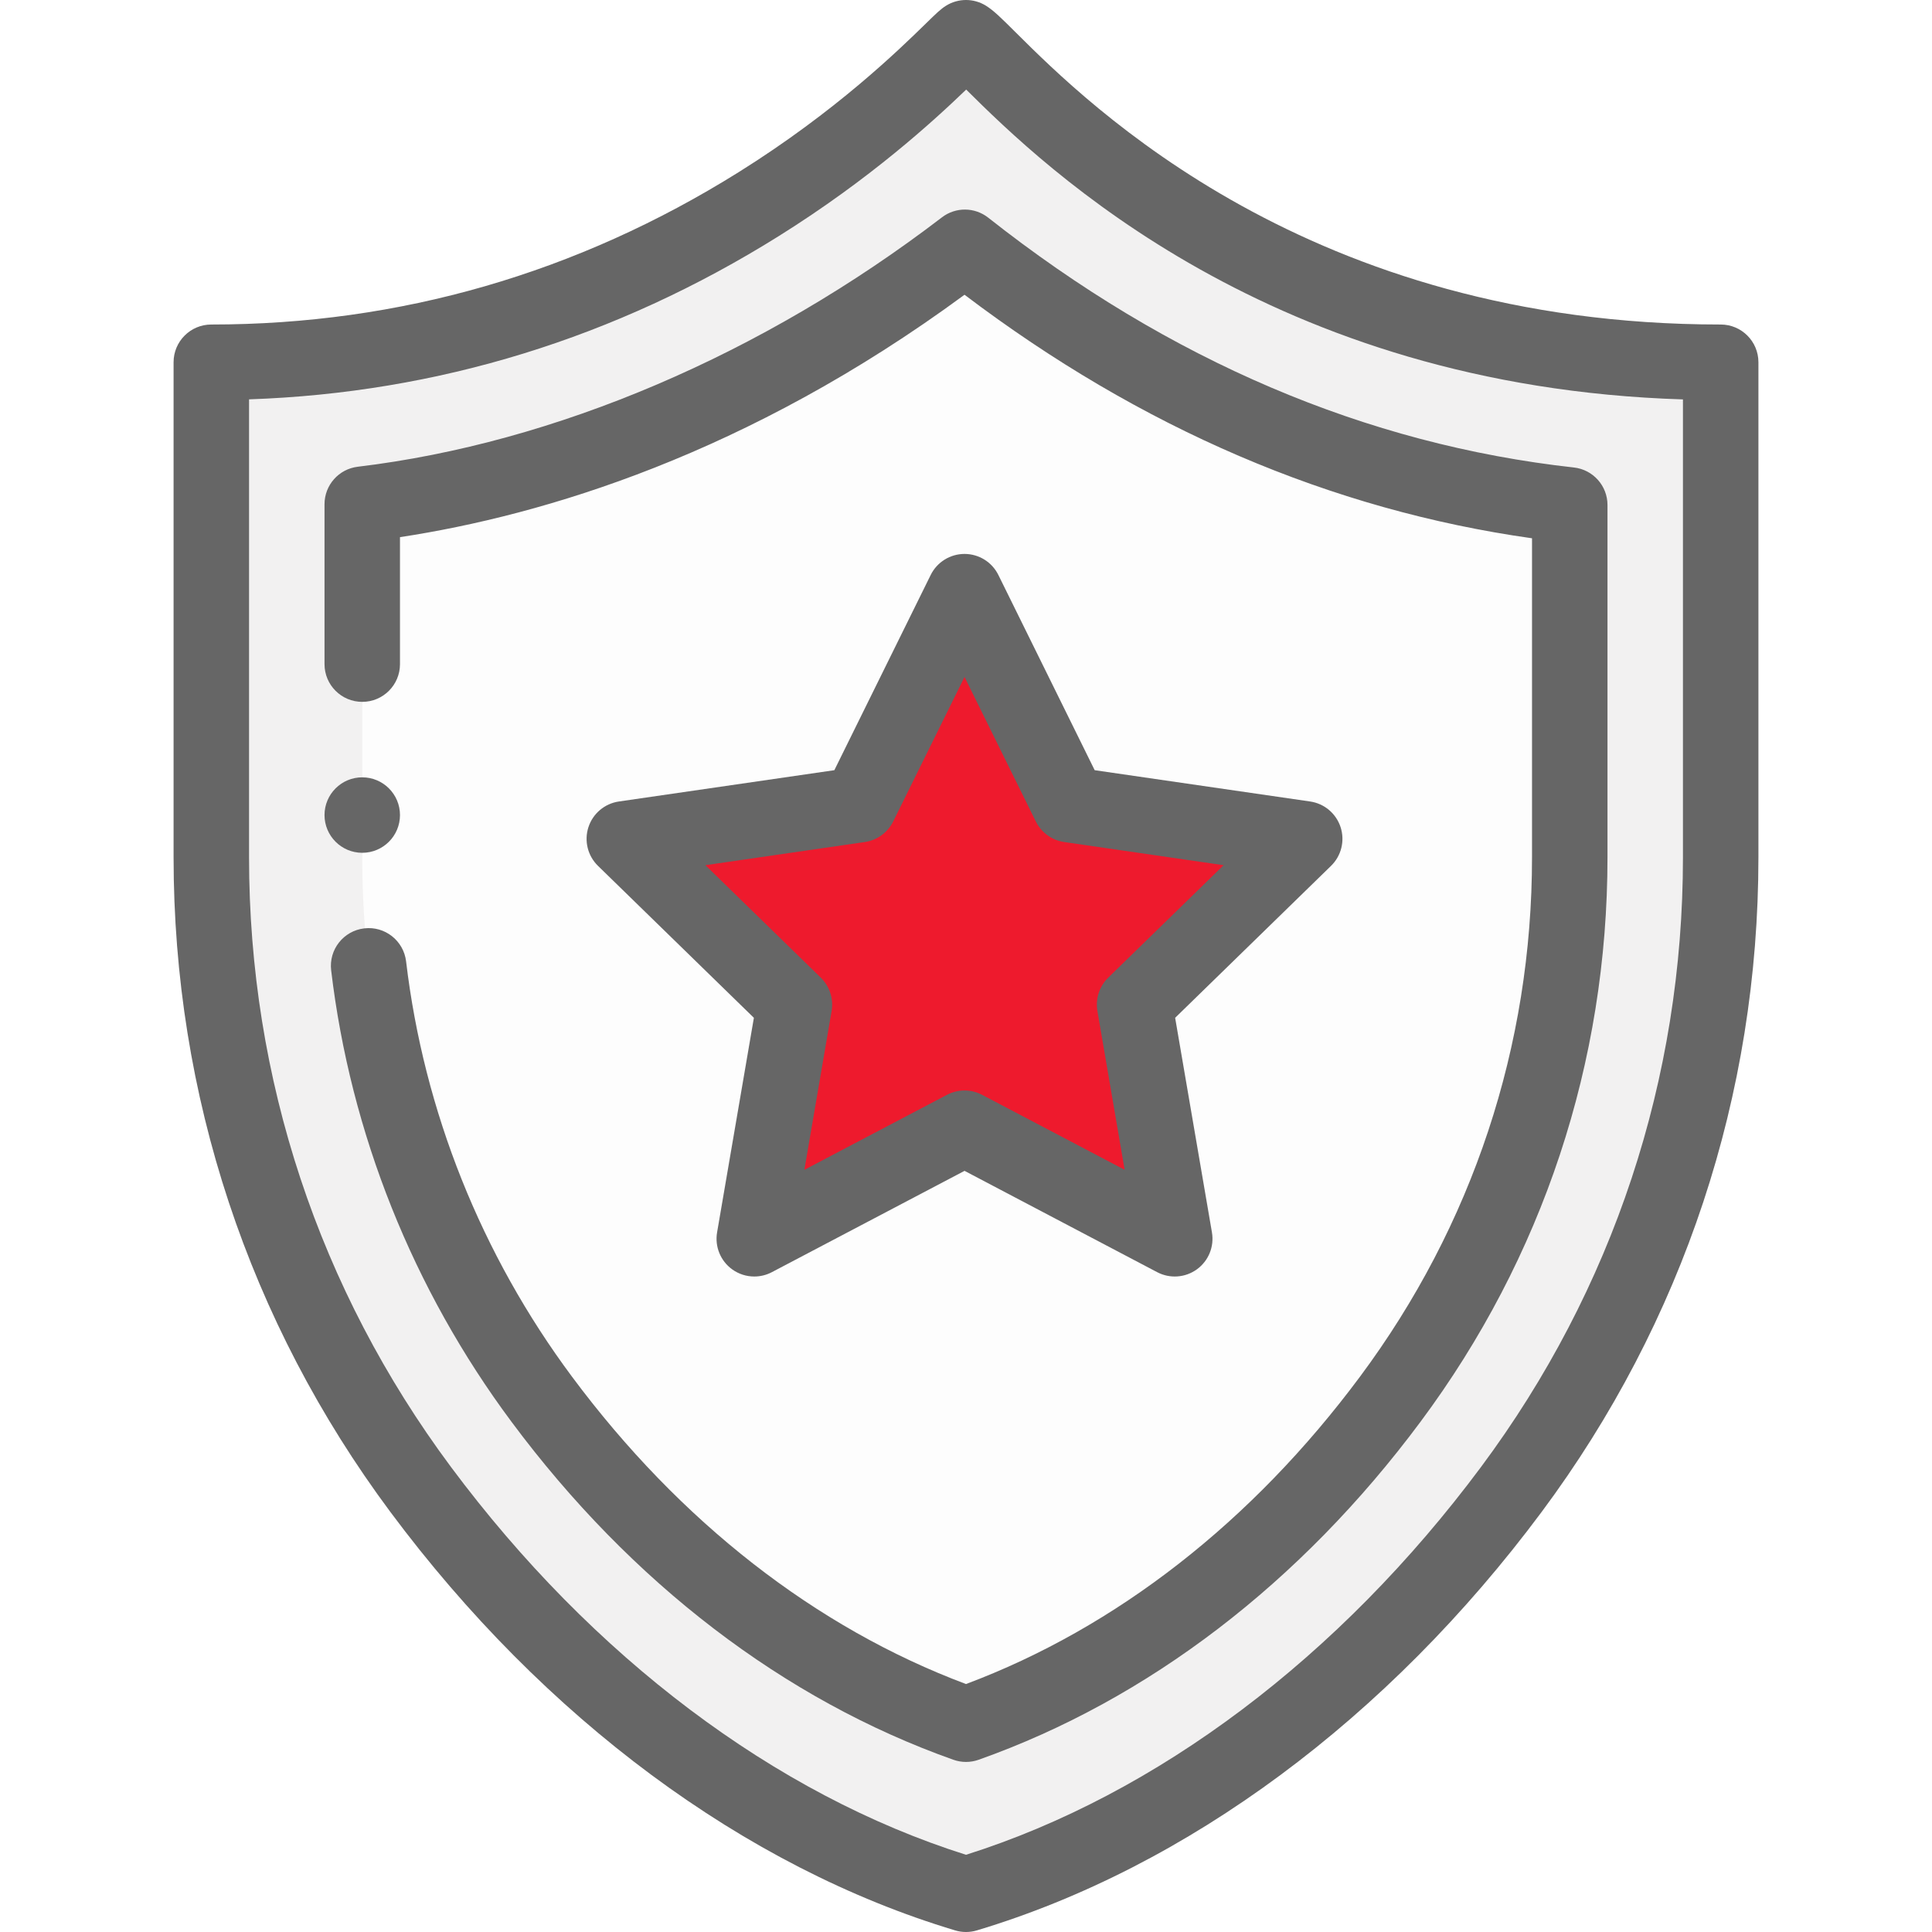
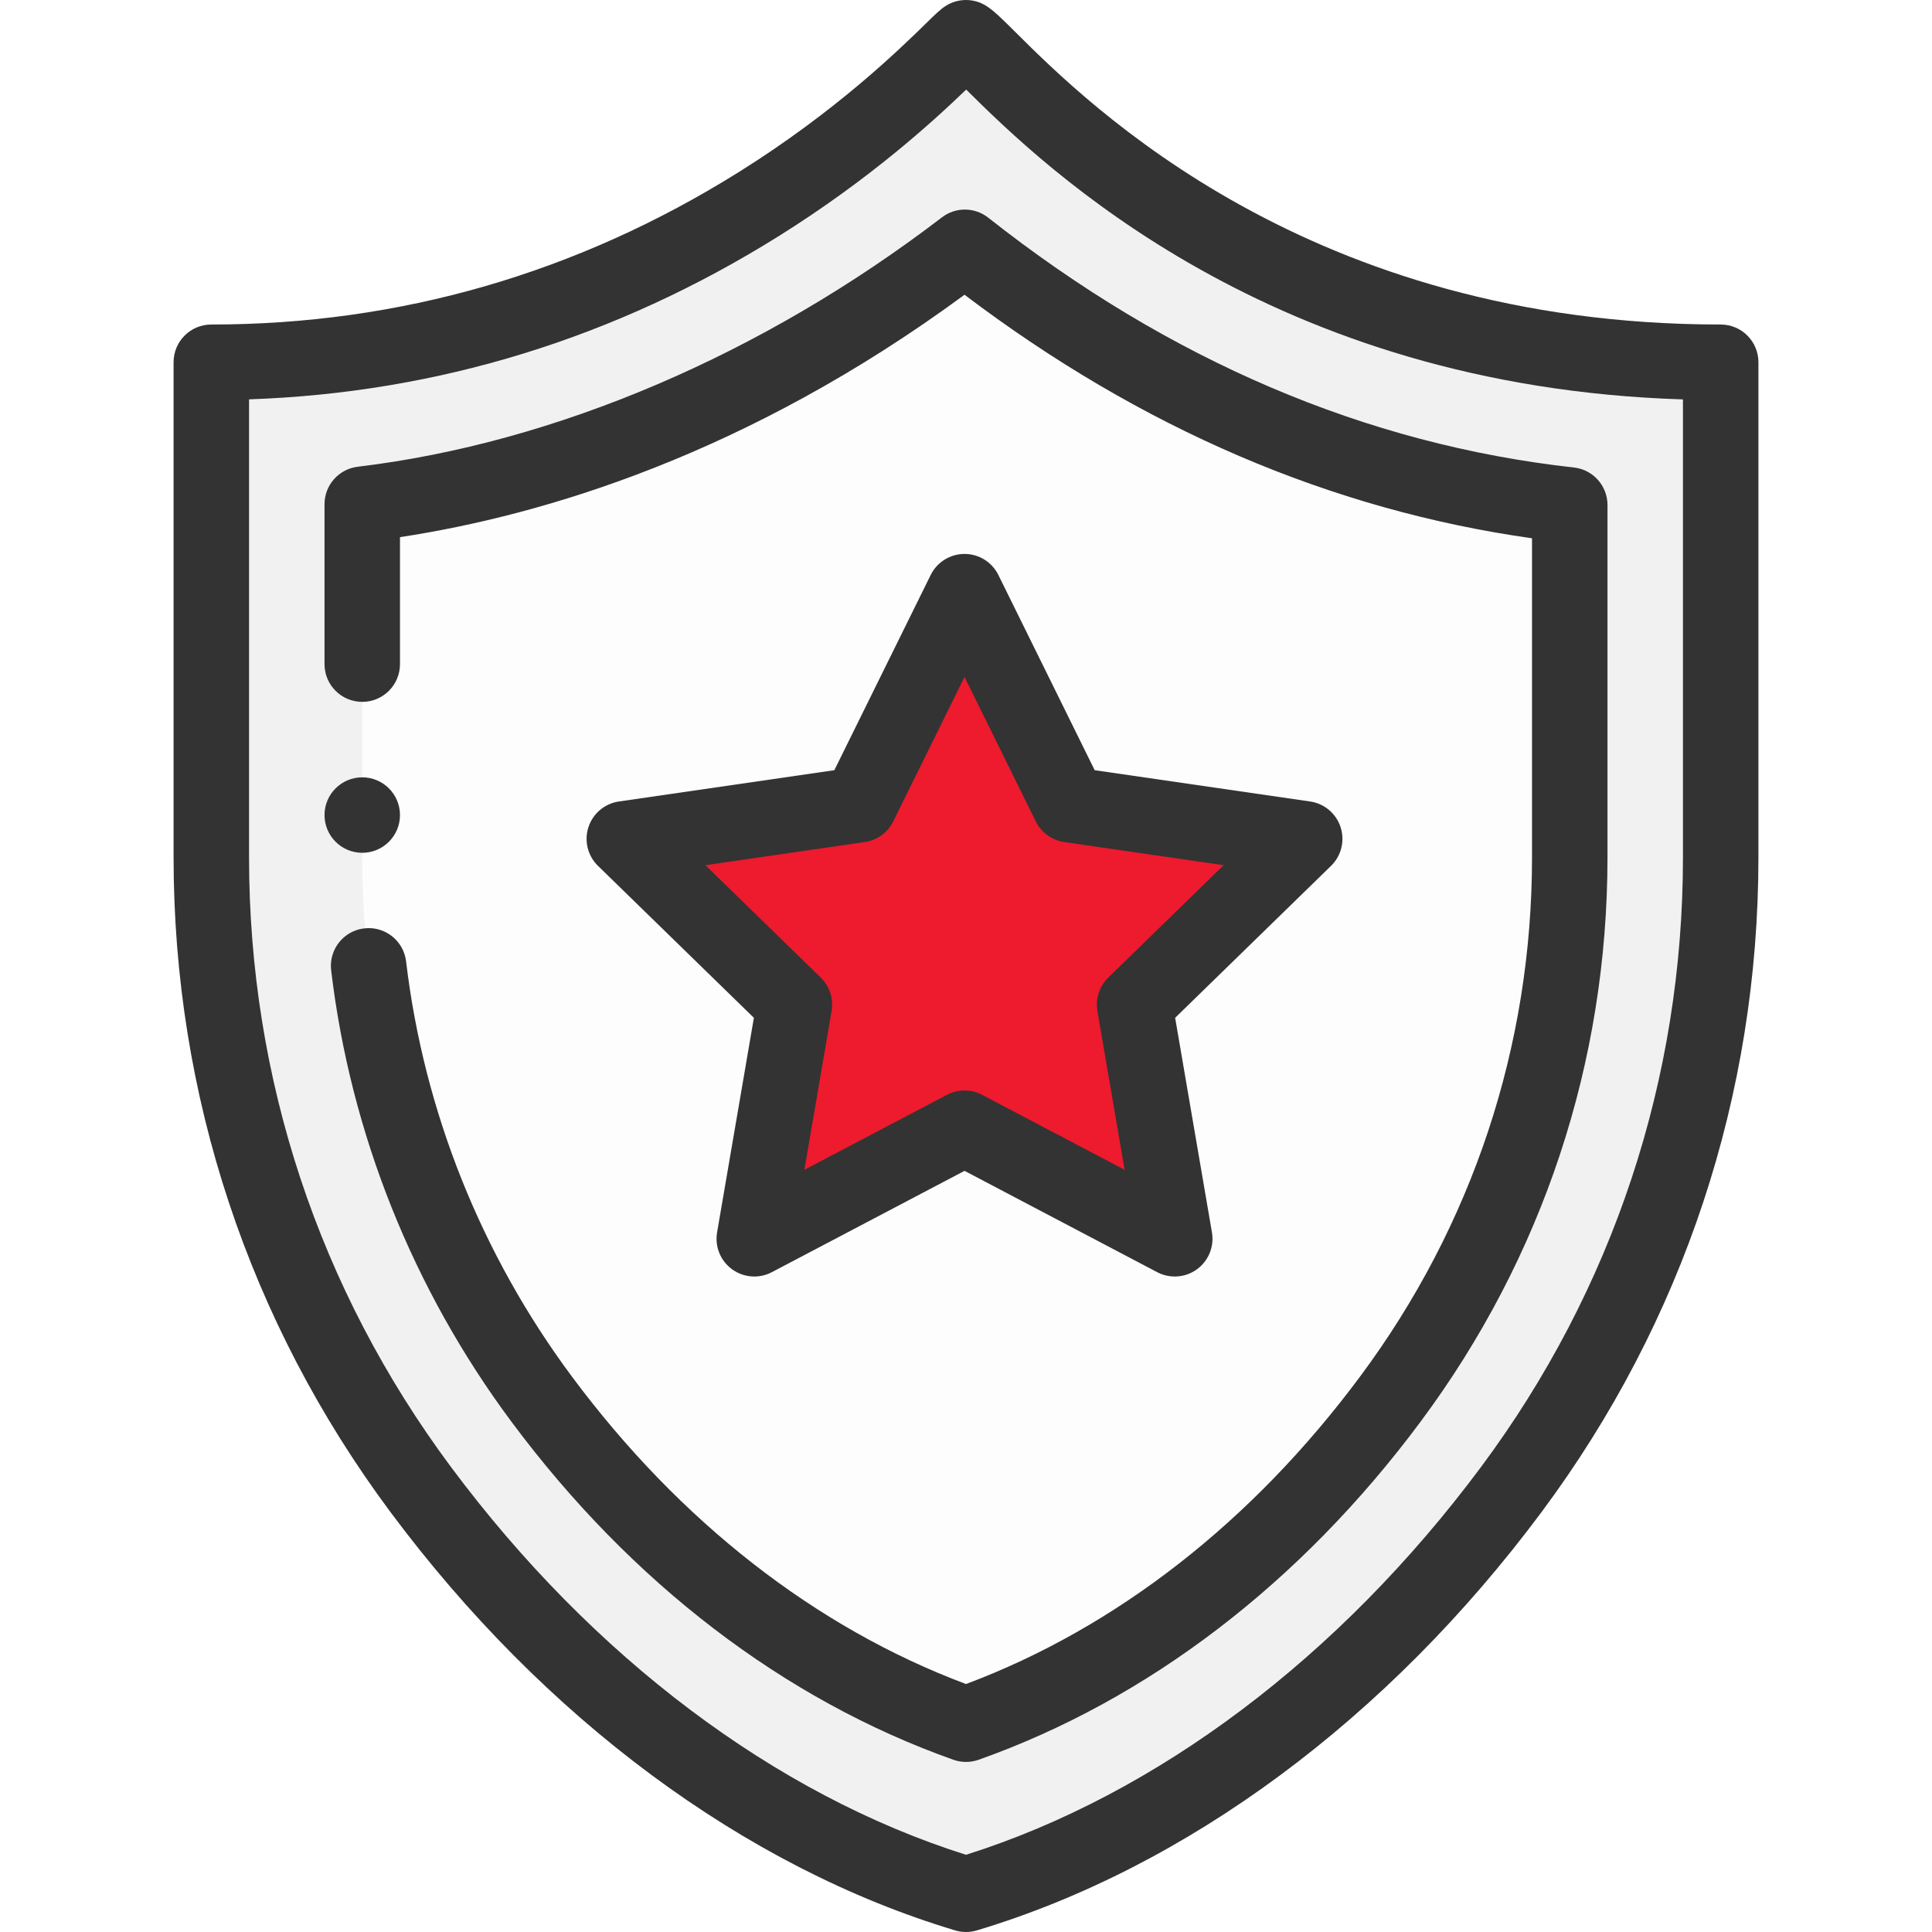
<svg xmlns="http://www.w3.org/2000/svg" version="1.1" id="Capa_1" x="0px" y="0px" viewBox="0 0 512 512" style="enable-background:new 0 0 512 512;" xml:space="preserve" width="512px" height="512px" class="">
  <g>
    <path style="fill:#F2F1F1" d="M456,96v131.19c0,61.97-20.32,120.27-55.48,167.53C365.35,441.98,315.35,484.19,256,502  c-59.35-17.81-109.35-60.02-144.52-107.28C76.32,347.46,56,289.16,56,227.19V96c62.45,0,111.28-20.78,145.08-41.91  C234.88,32.95,253.66,11.45,256,10C264.23,15.1,325.47,96,456,96z" data-original="#8CD9F4" class="" data-old_color="#8CD9F4" />
    <path style="fill:#FDFDFD" d="M412.862,266.248c-6.14,37.747-21.203,73.351-44.442,104.572c-28.7,38.6-67.38,70.15-112.42,86.11  c-45.04-15.96-83.72-47.51-112.41-86.09c-31.037-41.701-47.489-91.197-47.593-143.165C96,200.106,96,176,96,176v-42.38  c47.31-5.67,104.38-25.74,159.7-68.08c46.61,36.78,100.32,61.65,160.3,68.29v93.36C416,240.398,414.944,253.446,412.862,266.248z" data-original="#4DBBEB" class="" data-old_color="#4DBBEB" />
    <polygon style="fill:#EE1A2D" points="345.76,222.3 300.68,266.24 311.32,328.29 289.76,316.95 255.61,298.99 199.89,328.29   210.53,266.24 165.45,222.3 227.75,213.25 255.61,156.8 283.46,213.25 " data-original="#FEC761" class="" data-old_color="#ee1a2d" />
-     <path d="M96,226c5.52,0,10-4.48,10-10s-4.48-10-10-10s-10,4.48-10,10S90.48,226,96,226z" data-original="#000000" class="active-path" style="fill:#666666" data-old_color="#2B2A2A" />
-     <path d="M456,86C347.028,86,288.467,27.77,269.223,8.635c-3.917-3.896-5.884-5.851-7.956-7.135c-3.228-2-7.309-2-10.536,0  c-1.425,0.883-2.573,2.004-5.346,4.714c-7.125,6.96-23.809,23.261-49.607,39.396C152.909,72.411,105.88,86,56,86  c-5.523,0-10,4.477-10,10v131.19c0,62.98,19.868,122.975,57.458,173.5c40.764,54.777,93.917,94.157,149.668,110.888  c0.937,0.281,1.906,0.422,2.874,0.422s1.937-0.141,2.874-0.422c55.751-16.73,108.904-56.111,149.669-110.889  C446.132,350.165,466,290.17,466,227.19V96C466,90.477,461.523,86,456,86z M446,227.19c0,58.646-18.501,114.514-53.502,161.56  C354.992,439.148,306.62,475.548,256,491.537c-50.62-15.989-98.992-52.389-136.497-102.786C84.501,341.704,66,285.836,66,227.19  V105.83c49.975-1.707,97.155-16.238,140.383-43.262c24.182-15.125,40.808-30.308,49.666-38.83  c20.972,20.83,80.789,78.74,189.951,82.108V227.19z" data-original="#000000" class="active-path" style="fill:#666666" data-old_color="#2B2A2A" />
-     <path d="M249.623,57.599c-47.491,36.347-102.471,59.819-154.813,66.092c-5.027,0.603-8.81,4.867-8.81,9.929V176  c0,5.523,4.477,10,10,10s10-4.477,10-10v-33.65c38.045-5.792,92.067-21.909,149.609-64.239  c46.666,35.36,97.186,57.038,150.391,64.54v84.54c0,49.977-15.769,97.578-45.605,137.663  c-28.574,38.431-64.609,66.524-104.395,81.434c-39.784-14.909-75.815-42.995-104.388-81.418  c-24.073-32.345-39.285-70.412-43.992-110.087c-0.65-5.484-5.621-9.412-11.108-8.752c-5.484,0.65-9.403,5.624-8.752,11.108  c5.118,43.144,21.65,84.525,47.806,119.669c31.744,42.688,72.235,73.653,117.095,89.549c1.08,0.383,2.21,0.574,3.34,0.574  s2.26-0.191,3.34-0.574c44.863-15.897,85.357-46.87,117.102-89.565C408.863,333.232,426,281.501,426,227.19v-93.36  c0-5.097-3.833-9.378-8.899-9.939c-55.041-6.093-107.259-28.366-155.206-66.201C258.305,54.857,253.253,54.82,249.623,57.599z" data-original="#000000" class="active-path" style="fill:#666666" data-old_color="#2B2A2A" />
-     <path d="M355.271,219.209c-1.177-3.62-4.306-6.259-8.073-6.806l-57.096-8.294l-25.524-51.734c-1.684-3.414-5.161-5.575-8.967-5.576  l0,0c-3.806,0-7.283,2.161-8.967,5.574l-25.533,51.736l-57.097,8.294c-3.767,0.547-6.896,3.186-8.073,6.806  c-1.176,3.62-0.195,7.594,2.531,10.251l41.315,40.271l-9.751,56.868c-0.644,3.751,0.899,7.543,3.979,9.78  c1.742,1.266,3.805,1.91,5.878,1.91c1.592,0,3.19-0.379,4.653-1.149l51.065-26.853l51.055,26.852  c3.37,1.771,7.453,1.478,10.532-0.76c3.08-2.237,4.623-6.029,3.979-9.781l-9.751-56.868l41.315-40.271  C355.466,226.804,356.447,222.83,355.271,219.209z M293.7,259.079c-2.357,2.297-3.433,5.607-2.876,8.851l7.214,42.076  l-37.774-19.866c-2.914-1.532-6.395-1.532-9.309,0l-37.785,19.869l7.215-42.078c0.557-3.244-0.519-6.554-2.876-8.851l-30.569-29.796  l42.247-6.137c3.257-0.473,6.073-2.519,7.53-5.47l18.891-38.277l18.884,38.276c1.456,2.952,4.272,4.999,7.53,5.472l42.247,6.137  L293.7,259.079z" data-original="#000000" class="active-path" style="fill:#666666" data-old_color="#2B2A2A" />
+     <path d="M96,226c5.52,0,10-4.48,10-10s-4.48-10-10-10s-10,4.48-10,10S90.48,226,96,226z" data-original="#333333" class="active-path" style="fill:#333333" data-old_color="#2B2A2A" />
+     <path d="M456,86C347.028,86,288.467,27.77,269.223,8.635c-3.917-3.896-5.884-5.851-7.956-7.135c-3.228-2-7.309-2-10.536,0  c-1.425,0.883-2.573,2.004-5.346,4.714c-7.125,6.96-23.809,23.261-49.607,39.396C152.909,72.411,105.88,86,56,86  c-5.523,0-10,4.477-10,10v131.19c0,62.98,19.868,122.975,57.458,173.5c40.764,54.777,93.917,94.157,149.668,110.888  c0.937,0.281,1.906,0.422,2.874,0.422s1.937-0.141,2.874-0.422c55.751-16.73,108.904-56.111,149.669-110.889  C446.132,350.165,466,290.17,466,227.19V96C466,90.477,461.523,86,456,86z M446,227.19c0,58.646-18.501,114.514-53.502,161.56  C354.992,439.148,306.62,475.548,256,491.537c-50.62-15.989-98.992-52.389-136.497-102.786C84.501,341.704,66,285.836,66,227.19  V105.83c49.975-1.707,97.155-16.238,140.383-43.262c24.182-15.125,40.808-30.308,49.666-38.83  c20.972,20.83,80.789,78.74,189.951,82.108V227.19z" data-original="#333333" class="active-path" style="fill:#333333" data-old_color="#2B2A2A" />
+     <path d="M249.623,57.599c-47.491,36.347-102.471,59.819-154.813,66.092c-5.027,0.603-8.81,4.867-8.81,9.929V176  c0,5.523,4.477,10,10,10s10-4.477,10-10v-33.65c38.045-5.792,92.067-21.909,149.609-64.239  c46.666,35.36,97.186,57.038,150.391,64.54v84.54c0,49.977-15.769,97.578-45.605,137.663  c-28.574,38.431-64.609,66.524-104.395,81.434c-39.784-14.909-75.815-42.995-104.388-81.418  c-24.073-32.345-39.285-70.412-43.992-110.087c-0.65-5.484-5.621-9.412-11.108-8.752c-5.484,0.65-9.403,5.624-8.752,11.108  c5.118,43.144,21.65,84.525,47.806,119.669c31.744,42.688,72.235,73.653,117.095,89.549c1.08,0.383,2.21,0.574,3.34,0.574  s2.26-0.191,3.34-0.574c44.863-15.897,85.357-46.87,117.102-89.565C408.863,333.232,426,281.501,426,227.19v-93.36  c0-5.097-3.833-9.378-8.899-9.939c-55.041-6.093-107.259-28.366-155.206-66.201C258.305,54.857,253.253,54.82,249.623,57.599z" data-original="#333333" class="active-path" style="fill:#333333" data-old_color="#2B2A2A" />
+     <path d="M355.271,219.209c-1.177-3.62-4.306-6.259-8.073-6.806l-57.096-8.294l-25.524-51.734c-1.684-3.414-5.161-5.575-8.967-5.576  l0,0c-3.806,0-7.283,2.161-8.967,5.574l-25.533,51.736l-57.097,8.294c-3.767,0.547-6.896,3.186-8.073,6.806  c-1.176,3.62-0.195,7.594,2.531,10.251l41.315,40.271l-9.751,56.868c-0.644,3.751,0.899,7.543,3.979,9.78  c1.742,1.266,3.805,1.91,5.878,1.91c1.592,0,3.19-0.379,4.653-1.149l51.065-26.853l51.055,26.852  c3.37,1.771,7.453,1.478,10.532-0.76c3.08-2.237,4.623-6.029,3.979-9.781l-9.751-56.868l41.315-40.271  C355.466,226.804,356.447,222.83,355.271,219.209z M293.7,259.079c-2.357,2.297-3.433,5.607-2.876,8.851l7.214,42.076  l-37.774-19.866c-2.914-1.532-6.395-1.532-9.309,0l-37.785,19.869l7.215-42.078c0.557-3.244-0.519-6.554-2.876-8.851l-30.569-29.796  l42.247-6.137c3.257-0.473,6.073-2.519,7.53-5.47l18.891-38.277l18.884,38.276c1.456,2.952,4.272,4.999,7.53,5.472l42.247,6.137  L293.7,259.079z" data-original="#333333" class="active-path" style="fill:#333333" data-old_color="#2B2A2A" />
  </g>
</svg>
